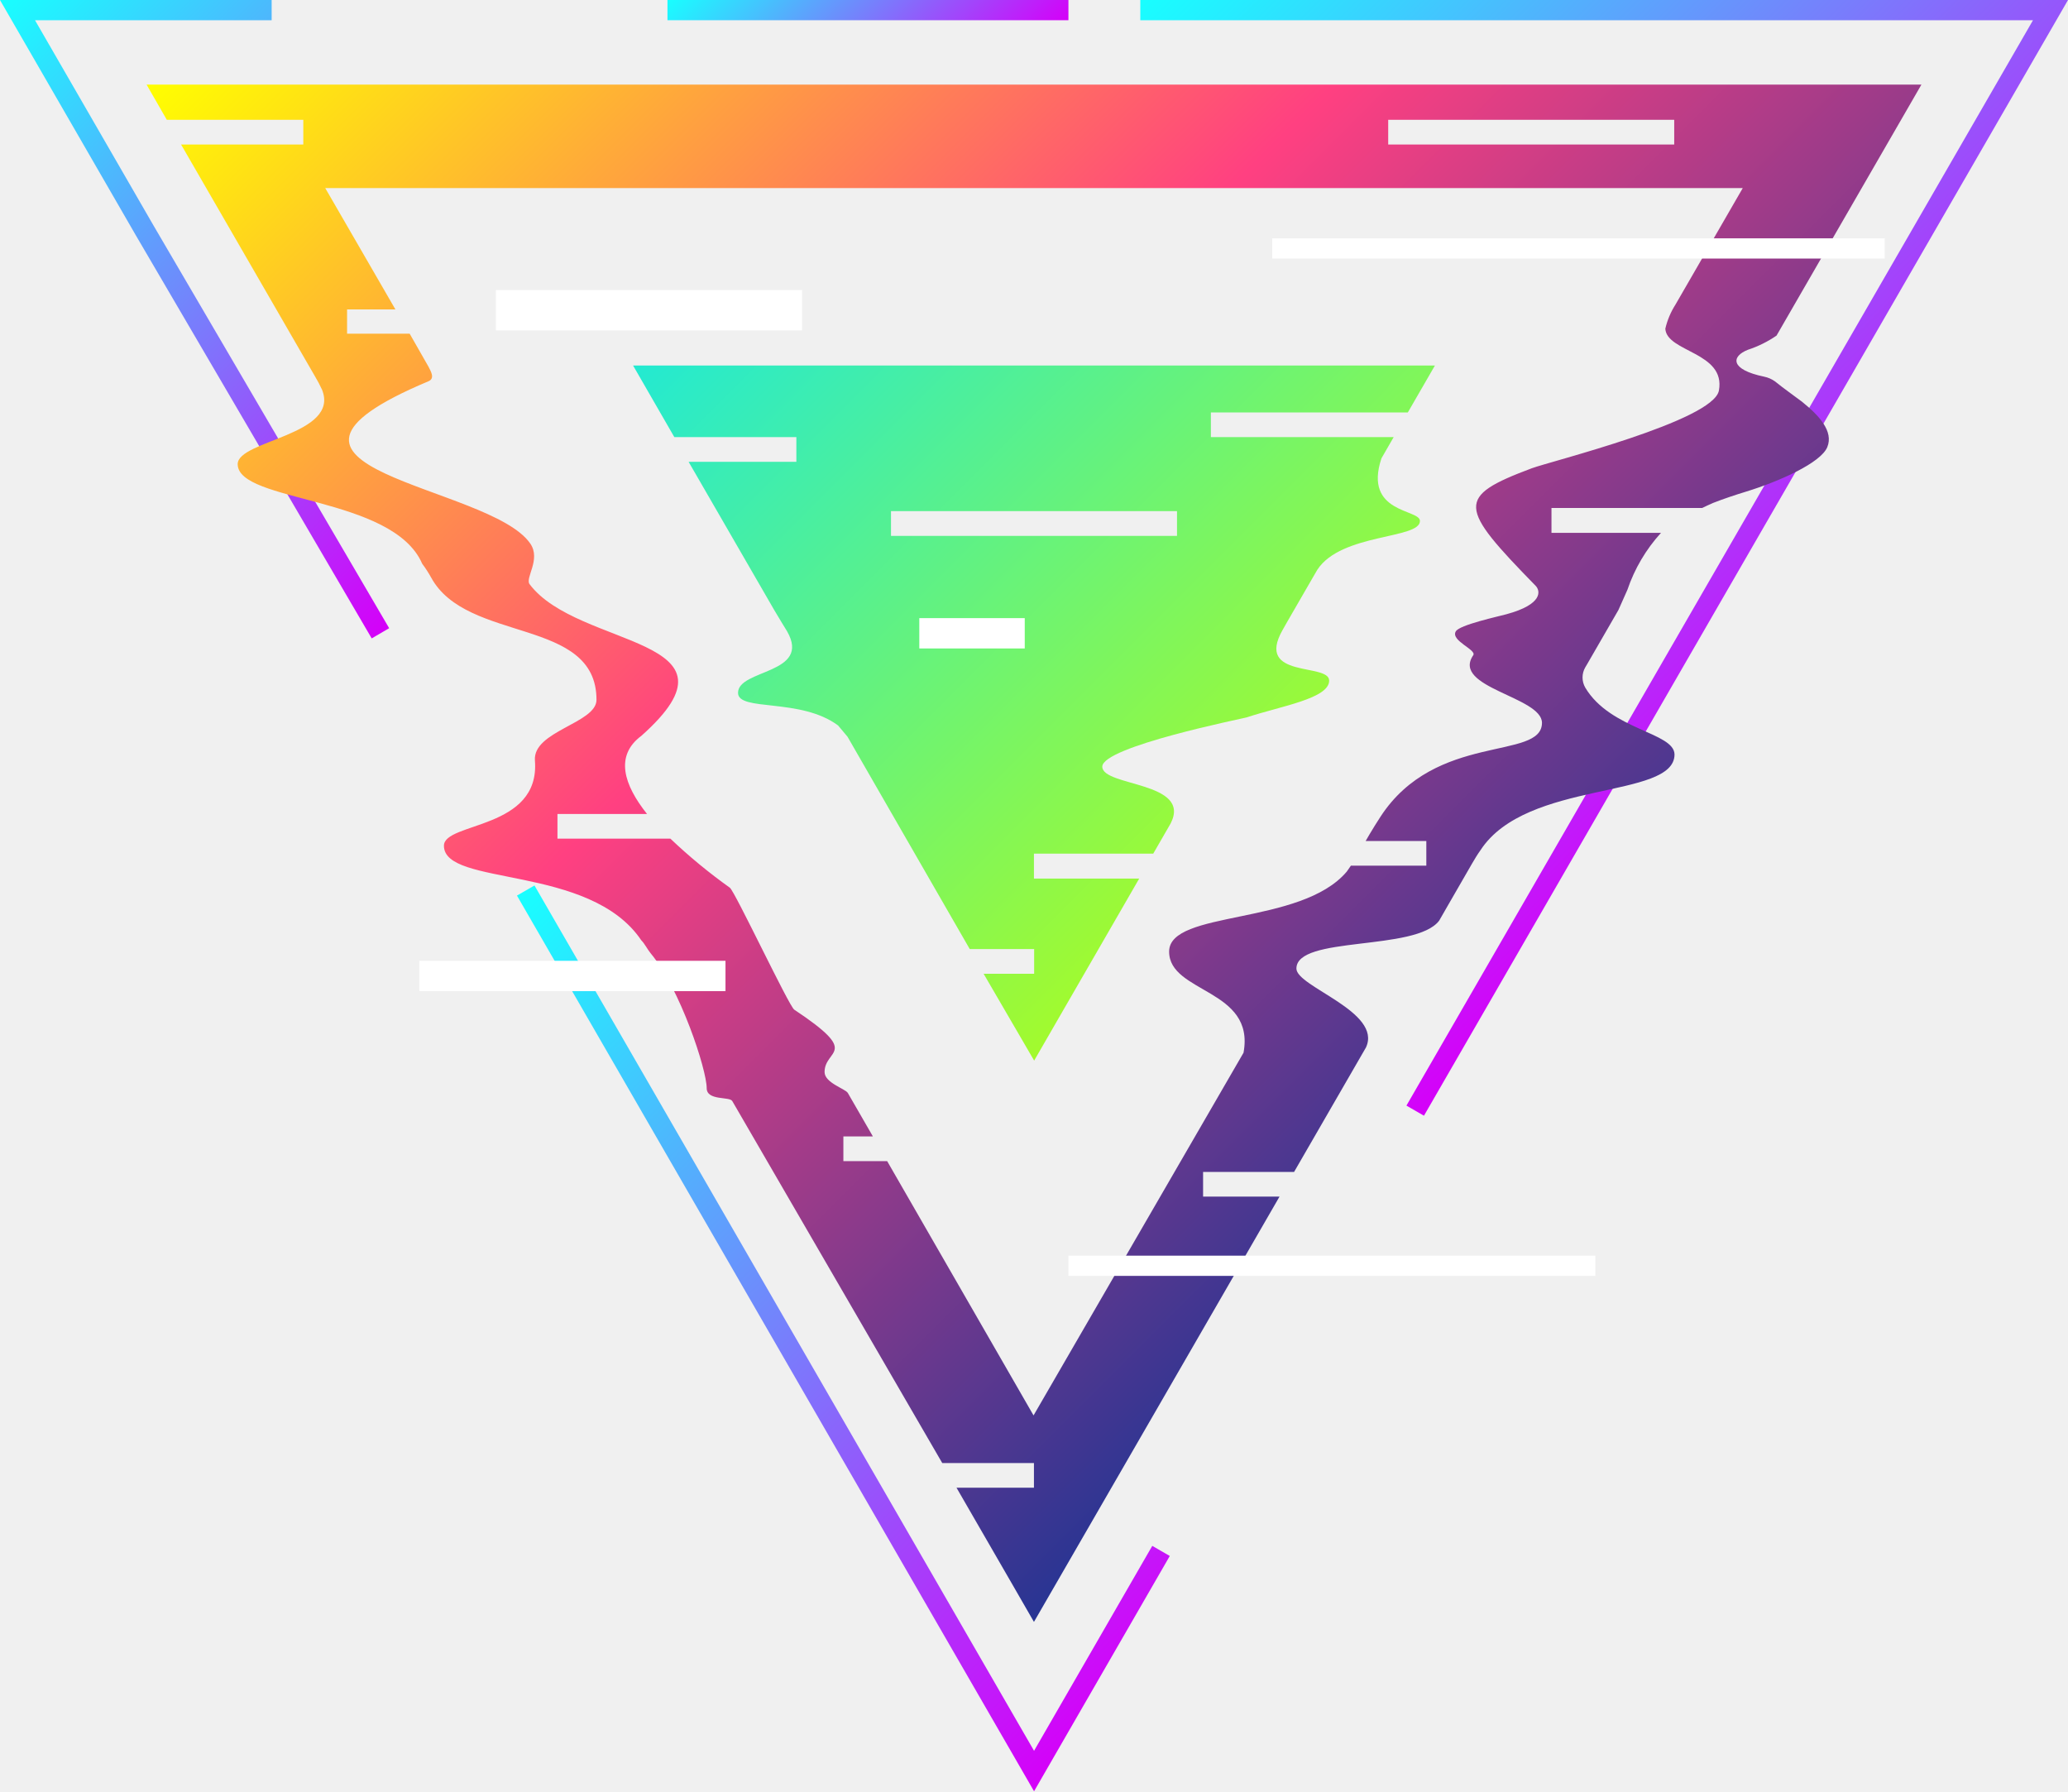
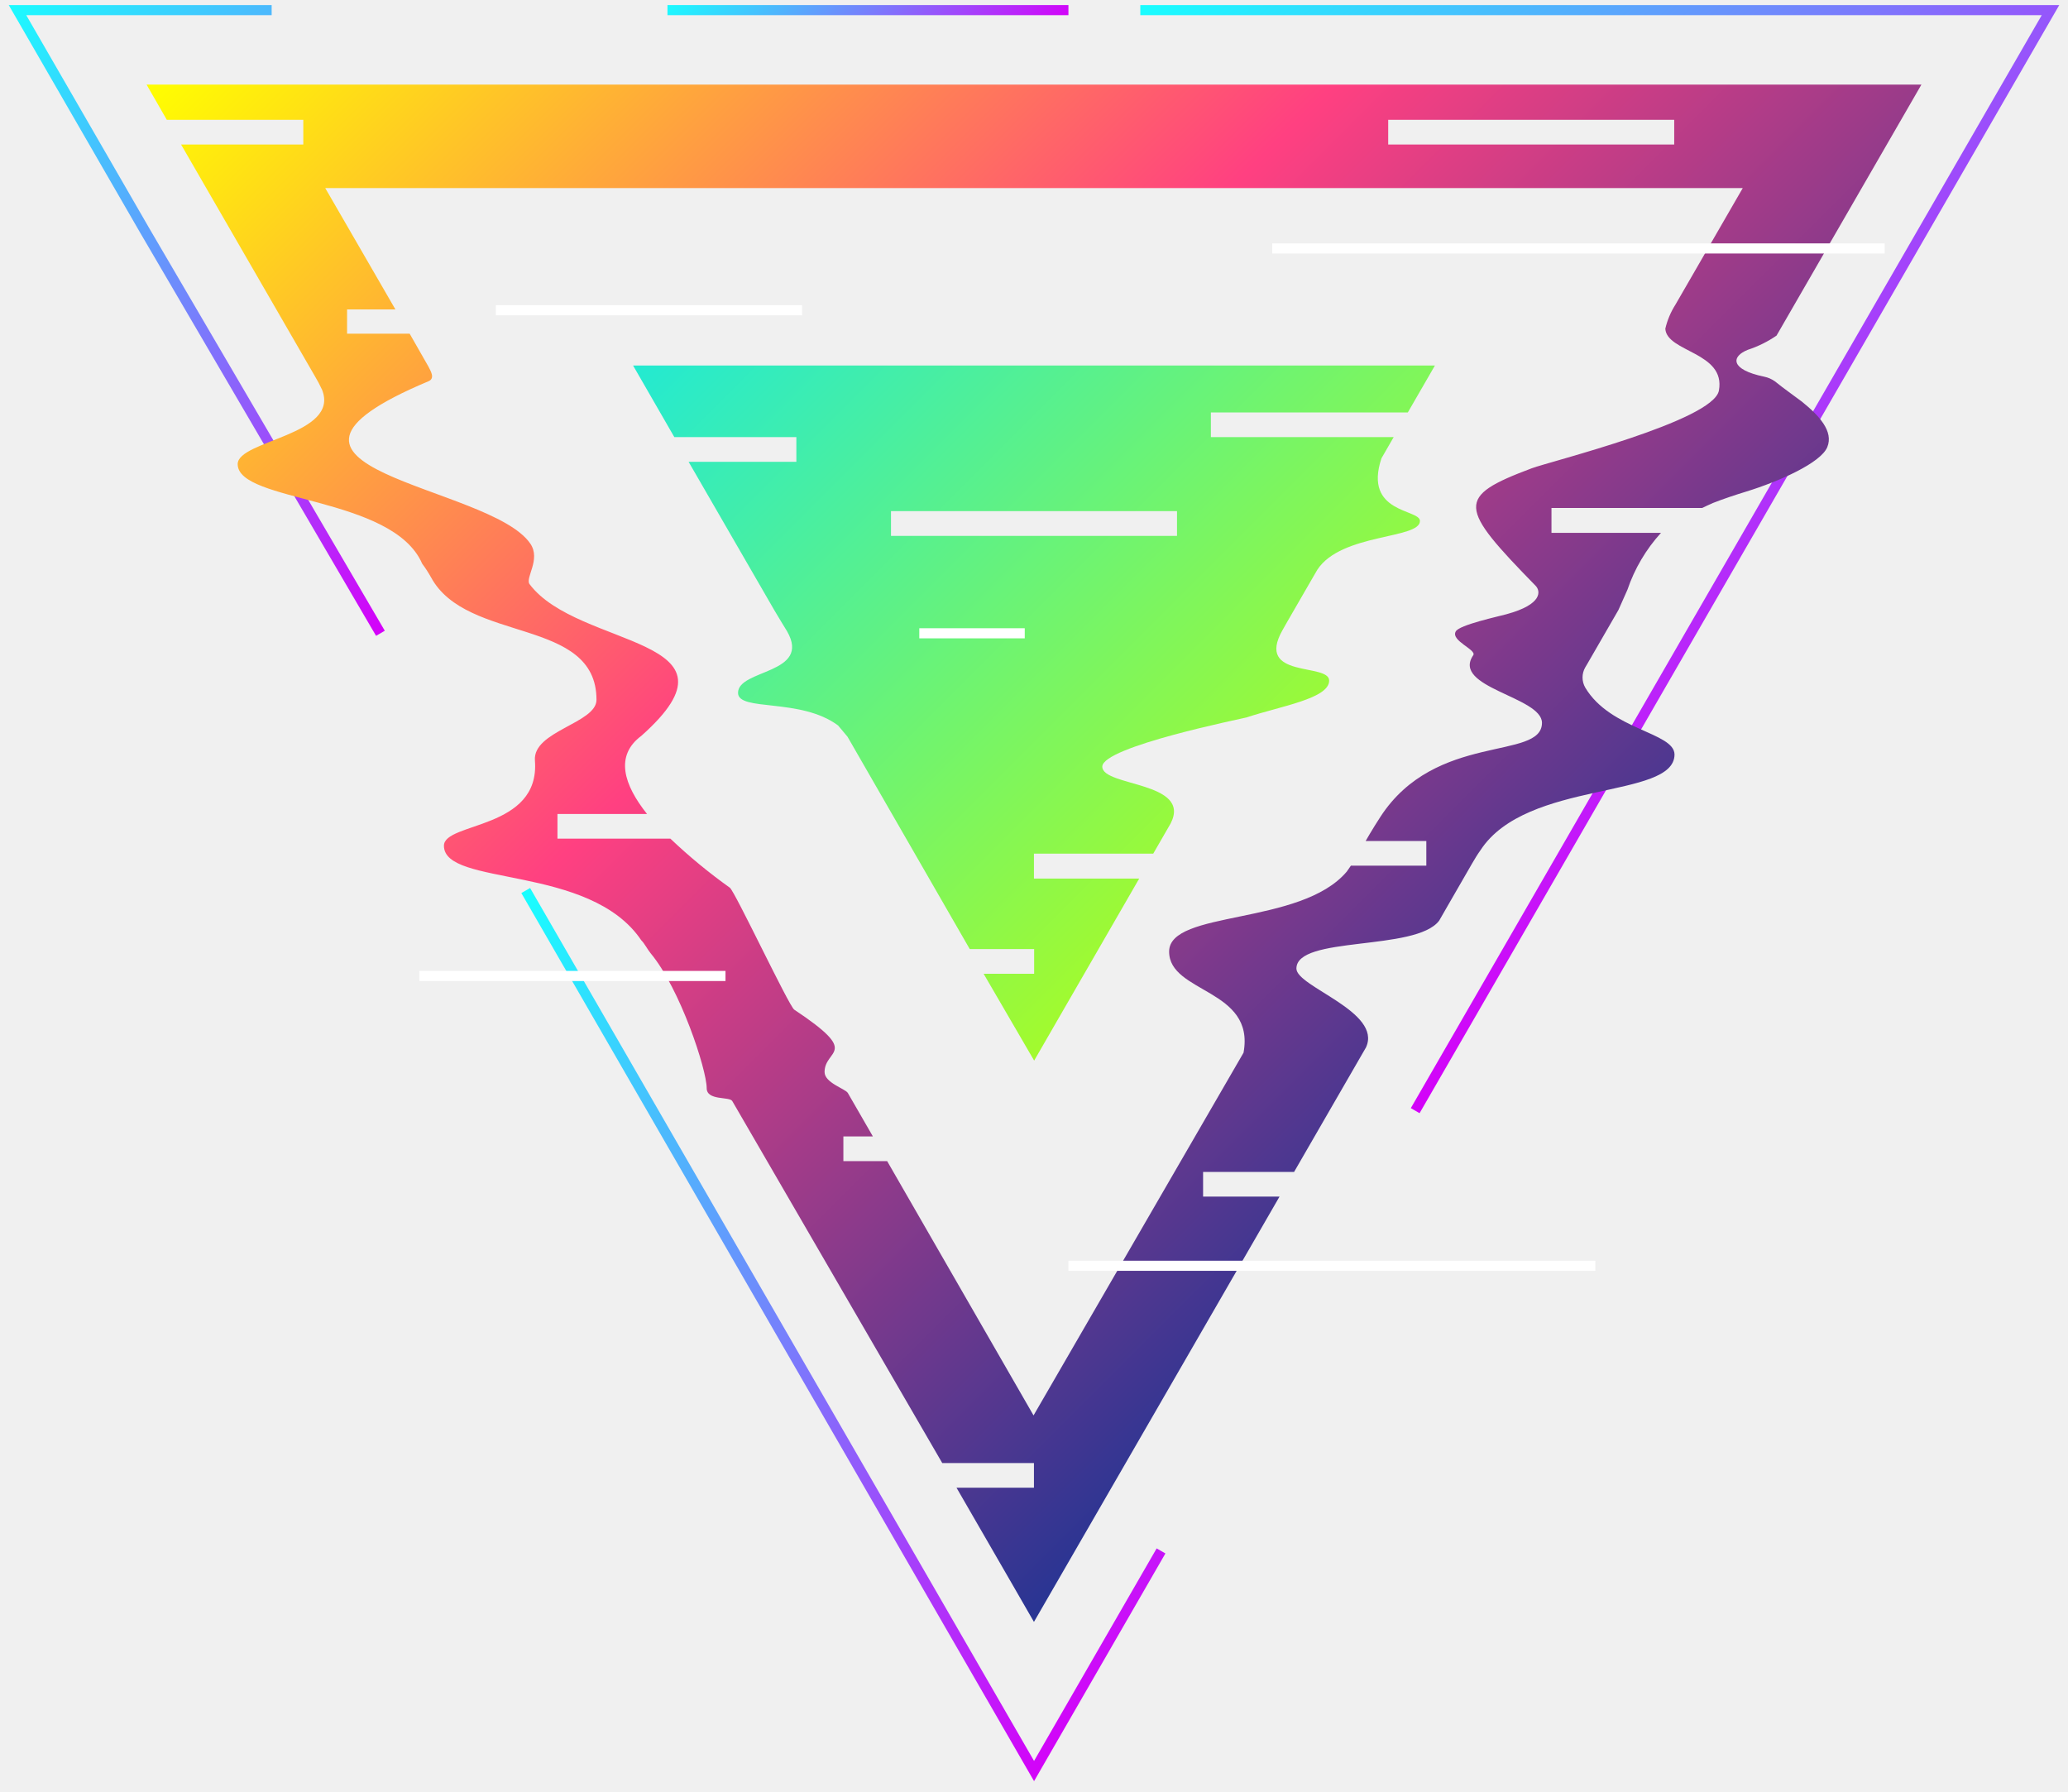
<svg xmlns="http://www.w3.org/2000/svg" xmlns:xlink="http://www.w3.org/1999/xlink" viewBox="0 0 204.55 177.15">
  <defs>
-     <style>.cls-1,.cls-2,.cls-3,.cls-4,.cls-7,.cls-8,.cls-9{fill:none;stroke-miterlimit:10;}.cls-1,.cls-2,.cls-3,.cls-4,.cls-7{stroke-width:2px;}.cls-1{stroke:url(#linear-gradient);}.cls-2{stroke:url(#linear-gradient-2);}.cls-3{stroke:url(#linear-gradient-3);}.cls-4{stroke:url(#linear-gradient-4);}.cls-5{fill:url(#linear-gradient-5);}.cls-6{fill:url(#linear-gradient-6);}.cls-7,.cls-8,.cls-9{stroke:#fff;}.cls-8{stroke-width:3px;}.cls-9{stroke-width:4px;}</style>
+     <style>.cls-1,.cls-2,.cls-3,.cls-4,.cls-7,.cls-8,.cls-9{fill:none;stroke-miterlimit:10;}.cls-1,.cls-2,.cls-3,.cls-4,.cls-7{strokeWidth:2px;}.cls-1{stroke:url(#linear-gradient);}.cls-2{stroke:url(#linear-gradient-2);}.cls-3{stroke:url(#linear-gradient-3);}.cls-4{stroke:url(#linear-gradient-4);}.cls-5{fill:url(#linear-gradient-5);}.cls-6{fill:url(#linear-gradient-6);}.cls-7,.cls-8,.cls-9{stroke:#fff;}.cls-8{strokeWidth:3px;}.cls-9{strokeWidth:4px;}</style>
    <linearGradient id="linear-gradient" x1="75.43" y1="-9.41" x2="96.26" y2="11.41" gradientUnits="userSpaceOnUse">
      <stop offset="0" stop-color="#18ffff" />
      <stop offset="1" stop-color="#d500f9" />
    </linearGradient>
    <linearGradient id="linear-gradient-2" x1="0.13" y1="-0.13" x2="50.44" y2="50.19" xlink:href="#linear-gradient" />
    <linearGradient id="linear-gradient-3" x1="42.46" y1="97.25" x2="112.32" y2="167.1" xlink:href="#linear-gradient" />
    <linearGradient id="linear-gradient-4" x1="114.97" y1="-2.19" x2="184.17" y2="67.01" xlink:href="#linear-gradient" />
    <linearGradient id="linear-gradient-5" x1="42.32" y1="-19.45" x2="162.23" y2="100.45" gradientUnits="userSpaceOnUse">
      <stop offset="0" stop-color="#ff0" />
      <stop offset="0.49" stop-color="#ff4081" />
      <stop offset="1" stop-color="#283593" />
    </linearGradient>
    <linearGradient id="linear-gradient-6" x1="60.26" y1="8.65" x2="144.4" y2="92.79" gradientUnits="userSpaceOnUse">
      <stop offset="0" stop-color="#00e5ff" />
      <stop offset="1" stop-color="#c6ff00" />
    </linearGradient>
  </defs>
  <g id="Layer_2" data-name="Layer 2">
    <g id="OBJECTS">
      <line class="cls-1" x1="66.02" y1="1" x2="105.68" y2="1" />
      <polyline class="cls-2" points="37.63 62.63 14.3 22.77 1.73 1 26.87 1" />
      <polyline class="cls-3" points="114.84 153.38 102.28 175.15 89.71 153.38 77.14 131.61 64.57 109.84 52 88.07" />
      <polyline class="cls-4" points="112.79 1 177.68 1 202.82 1 190.25 22.77 177.68 44.54 165.11 66.31 152.55 88.07 139.98 109.84" />
      <path class="cls-5" d="M156.8,68a2,2,0,0,1,0-2l.19-.32,3.09-5.35c.24-.55.64-1.43.89-2a16,16,0,0,1,3.32-5.63H153.46V50.24h14.9c.36-.17.72-.35,1.08-.5.55-.22,1.1-.41,1.65-.6s1.1-.36,1.65-.53c3.24-1,7.36-2.83,8-4.39s-.8-3.12-2.51-4.5c-.34-.27-1.86-1.34-2.66-2a2.83,2.83,0,0,0-1.08-.47c-3.37-.7-3.27-2-1.6-2.66a11.11,11.11,0,0,0,2.83-1.4L190.05,8.37H14.5s.71,1.24,2,3.48H30v2.44H17.91L31.15,37.21a14,14,0,0,1,.7,1.32c1.82,4.51-8.34,5-8.34,7.37,0,3.81,15.34,3.12,18.25,9.85a11.74,11.74,0,0,1,.87,1.34C46.17,63.65,59,61,59,69.21c0,2.32-6.32,3.08-6.09,6,.55,6.87-9,6.07-9,8.43,0,4.08,14.43,1.79,19.52,9.35.34.34.61.9.93,1.29,2.93,3.52,5.54,11.5,5.54,13.33,0,1.27,2.26.81,2.53,1.28L93.2,144.69h9.07v2.44H94.61c4.76,8.23,7.66,13.27,7.66,13.27l24.29-42.06H119V115.9h9l7.11-12.31c1.65-3.54-6.88-6-6.88-7.8,0-3.28,11.81-1.68,14.12-4.74l.81-1.41,2.44-4.23c.26-.44.52-.89.84-1.33,4.56-7,19.19-5,19.19-9.47C165.6,72.42,159.3,72.2,156.8,68ZM137.31,11.85H165.6v2.44H137.31Zm-.77,68.93c-.3.47-.79,1.23-1.07,1.72l-.39.67h6v2.44h-7.46l-.41.59c-4.54,5.37-17.57,3.78-17.57,7.91s8.53,3.66,7.36,10l-.77,1.33-20,34.54L87.75,114.83H83.42v-2.44h2.92q-1.22-2.1-2.48-4.3c-.25-.42-2.3-1-2.3-2.07,0-2.31,3.68-1.73-3-6.17-.52-.34-5.87-11.7-6.37-12.06a54.13,54.13,0,0,1-5.88-4.85H55.14V80.5H64c-2.3-2.89-3.21-5.76-.56-7.73,11.07-9.85-6.25-8.58-11.06-15-.46-.61,1.14-2.44.08-4-4-5.9-31-7.28-10.09-16.06.72-.29.19-1.08,0-1.47L40.52,33H34.33V30.6h4.78l-6.94-12H172.38s-2.55,4.4-6.66,11.53a7.62,7.62,0,0,0-1,2.38c.14,2.33,6,2.3,5.3,6.12-.56,3-16.68,7-18.51,7.68-7.54,2.83-7.26,3.8.38,11.62.48.49.76,1.83-2.9,2.82-.71.2-4.67,1.05-5,1.7-.52.92,2.1,1.81,1.73,2.35-2.19,3.21,6.8,4.1,6.8,6.69C152.5,75.24,142,72.37,136.54,80.78Z" />
      <path class="cls-6" d="M136.64,45.33l1.21-2.1H119.77V40.79h19.48l2.68-4.64H62.62l4.08,7.08H78.77v2.44H68.11l8.47,14.66c.15.28,1.27,2.1,1.27,2.1C80.29,66.69,73,66.16,73,68.52c0,1.88,6.19.46,9.9,3.23l.93,1.11,12.09,21h6.37v2.44h-5l5,8.59,10.39-18H102.27V84.42h11.8l1.73-3c2.1-4.15-6.77-3.62-6.77-5.6s13.88-4.75,14.27-4.87c3.38-1.12,8.17-1.86,8.17-3.64s-7.36-.15-4.61-5l.43-.76,2.56-4.43c.15-.26.3-.53.46-.79,2.38-3.61,10.14-3,10.14-4.81C140.45,50.33,134.83,50.8,136.64,45.33ZM116.42,53H88.13V50.55h28.29Z" />
      <line class="cls-7" x1="125.84" y1="24.57" x2="186.42" y2="24.57" />
      <line class="cls-8" x1="41.48" y1="96.52" x2="71.76" y2="96.52" />
      <line class="cls-9" x1="49.05" y1="30.68" x2="79.34" y2="30.68" />
      <line class="cls-7" x1="105.68" y1="125.18" x2="157.8" y2="125.18" />
      <line class="cls-8" x1="90.93" y1="62.63" x2="101.36" y2="62.63" />
    </g>
  </g>
</svg>
